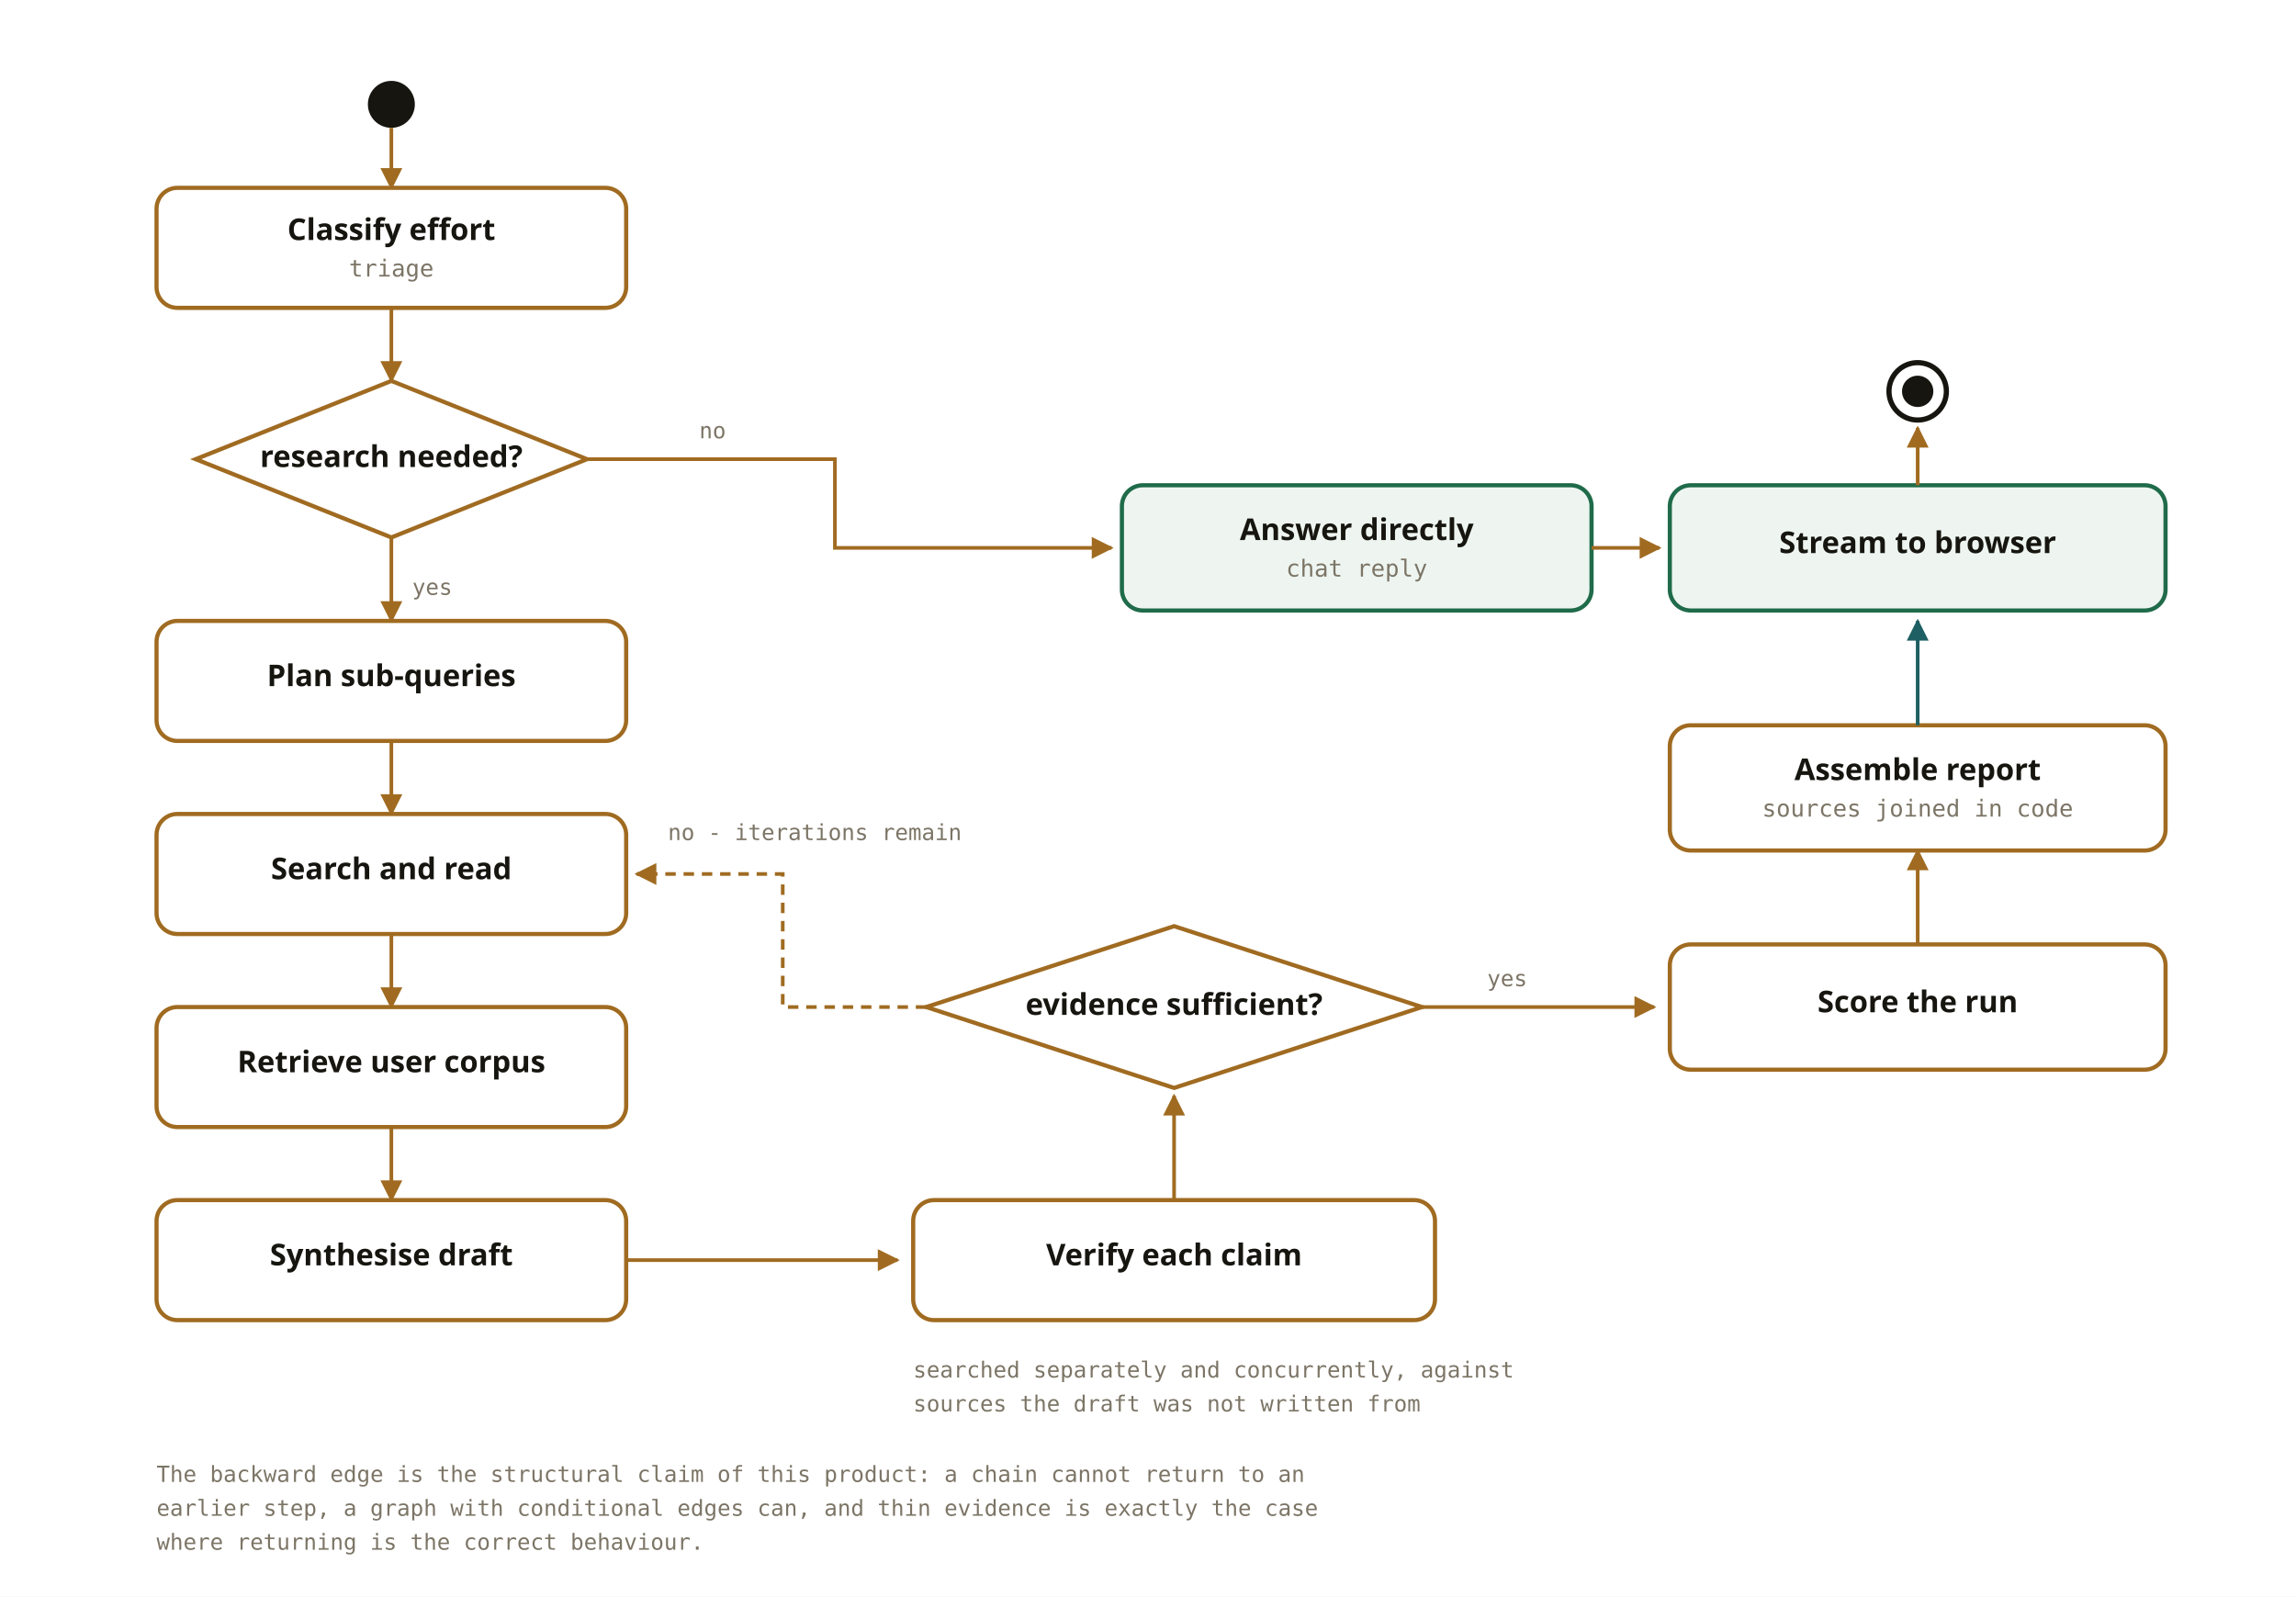
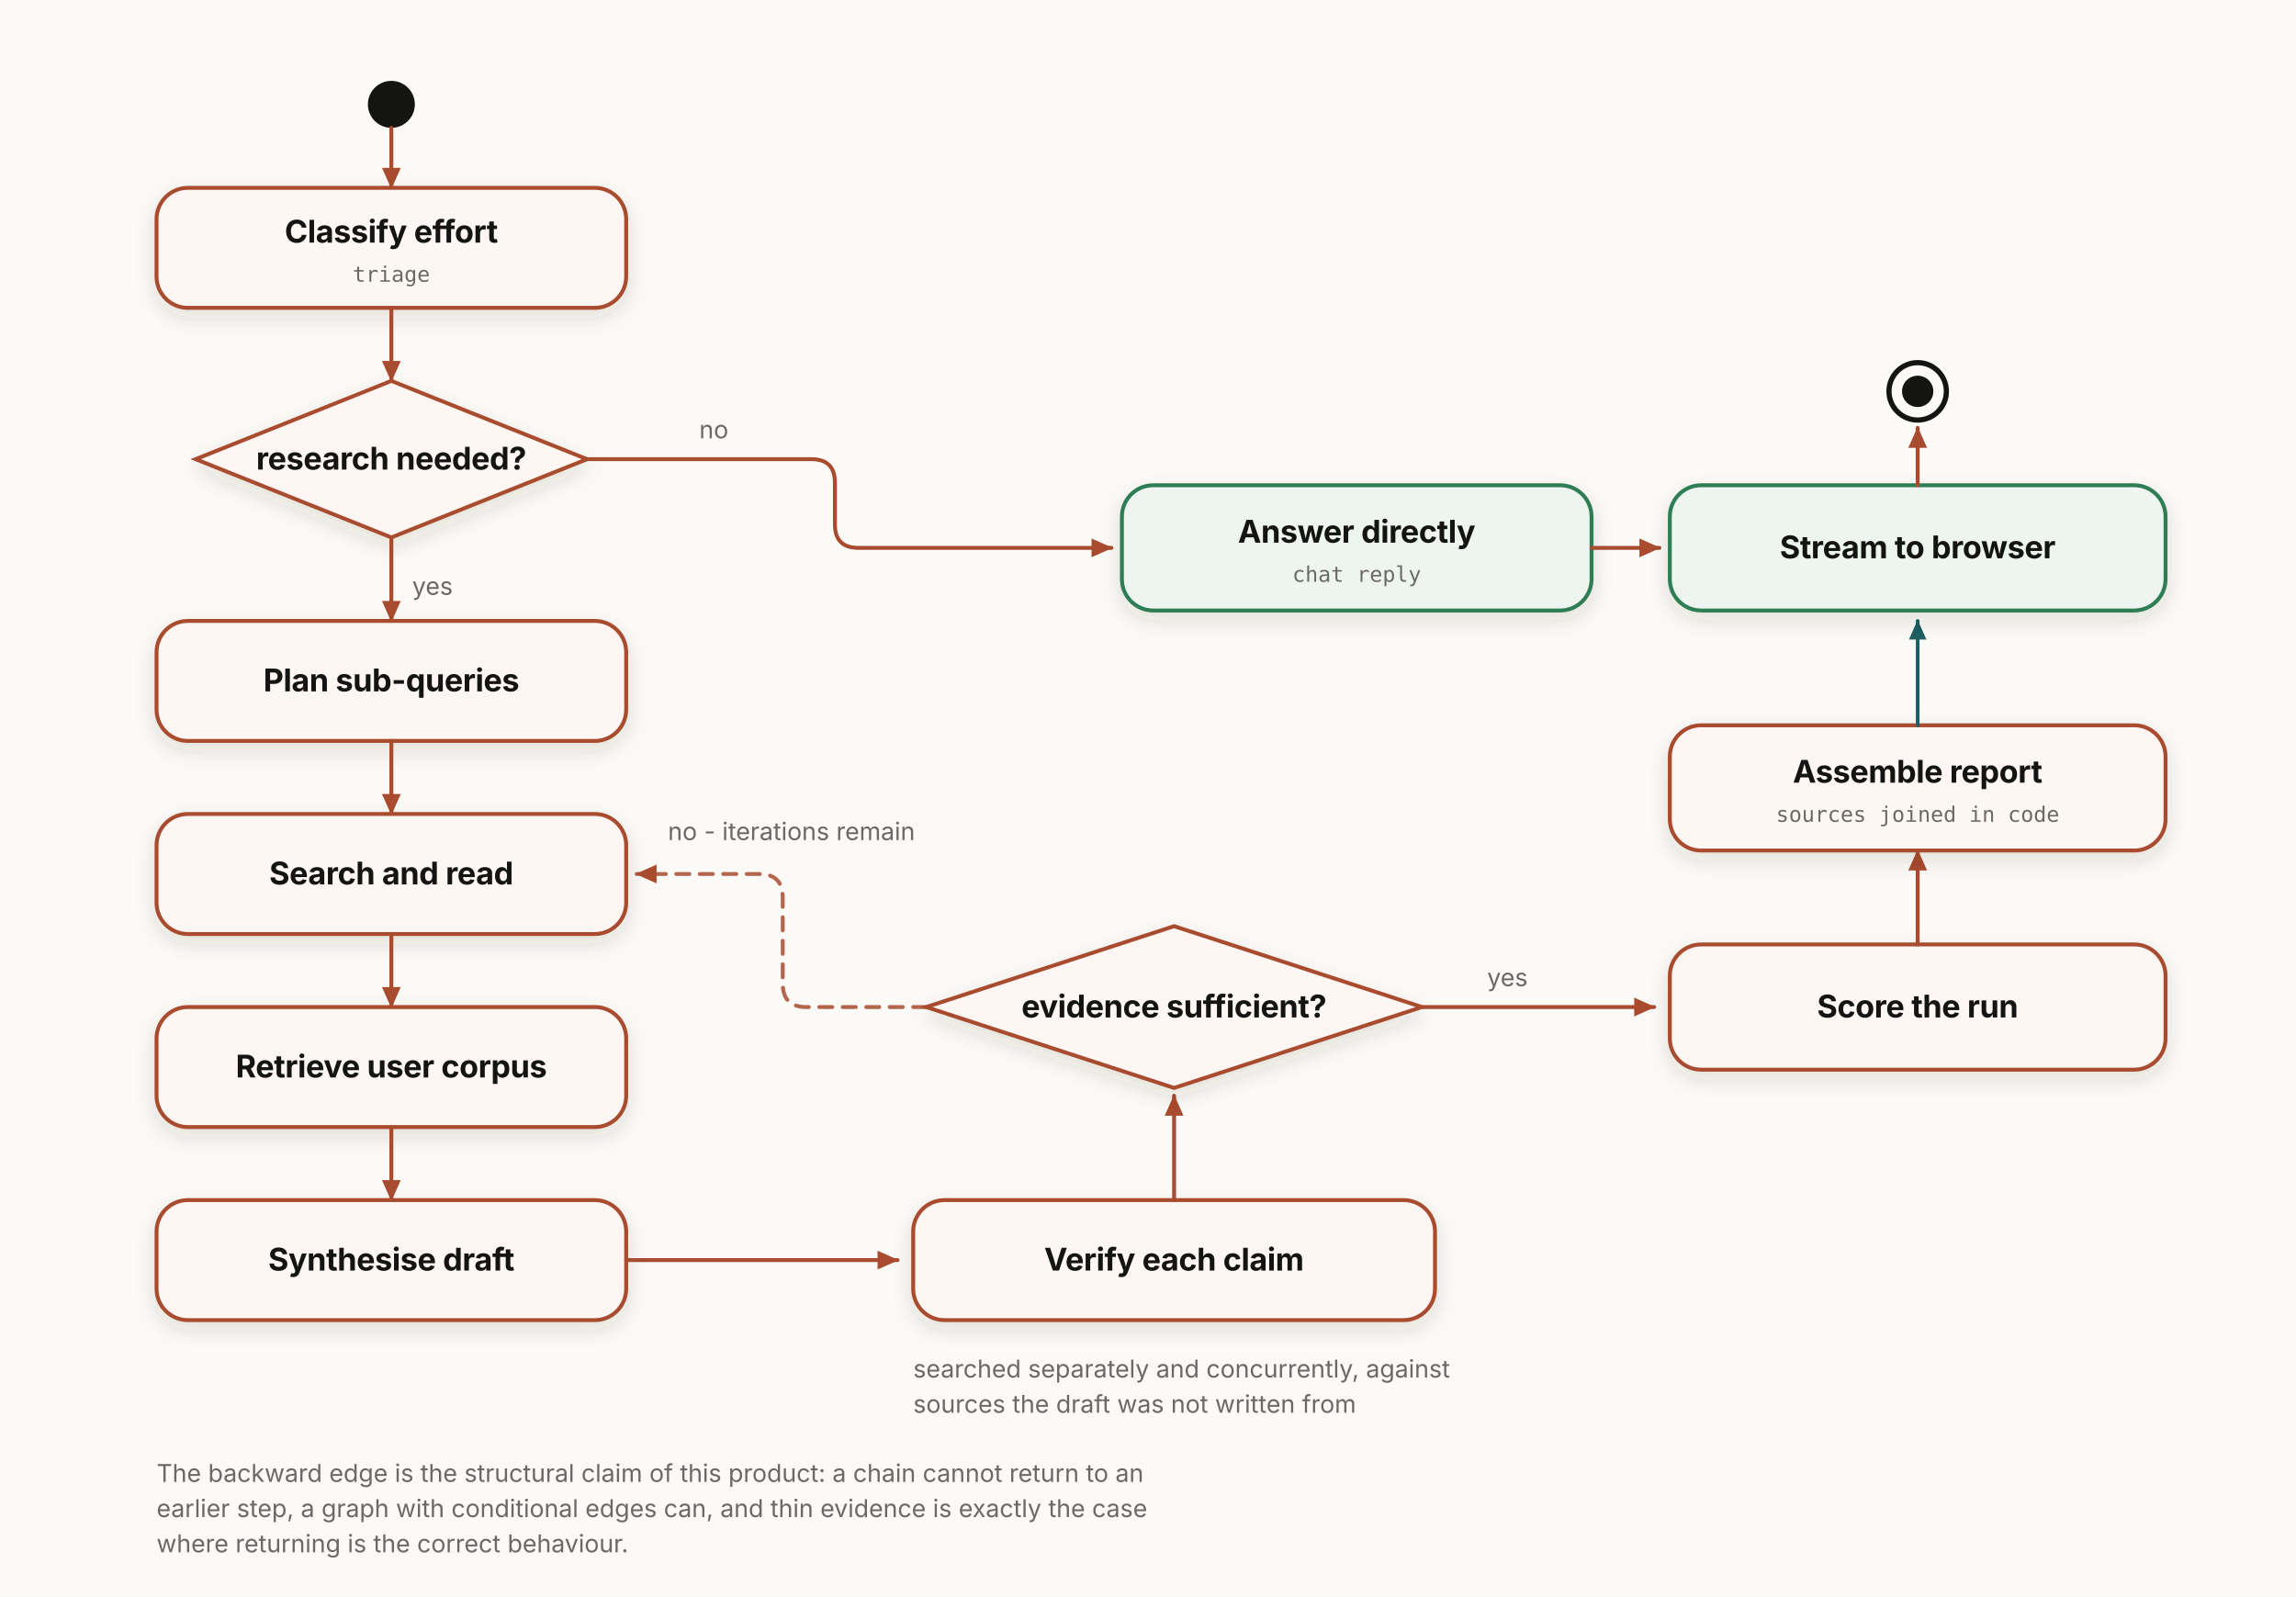
<svg xmlns="http://www.w3.org/2000/svg" viewBox="0 0 880 612" width="880" height="612" role="img">
+   <rect width="880" height="612" fill="#fbfaf7" />
  <defs>
-     <marker id="a" viewBox="0 0 10 10" refX="9" refY="5" markerWidth="6" markerHeight="6" orient="auto">
-       <path d="M0,0 L10,5 L0,10 z" fill="#7c7566" />
+     <marker id="ar-n" viewBox="0 0 10 10" refX="8.5" refY="5" markerWidth="6" markerHeight="6" orient="auto-start-reverse">
+       <path d="M0,1 L9,5 L0,9 z" fill="#6b6965" />
    </marker>
-     <marker id="ab" viewBox="0 0 10 10" refX="9" refY="5" markerWidth="6" markerHeight="6" orient="auto">
-       <path d="M0,0 L10,5 L0,10 z" fill="#a06b21" />
+     <marker id="ar-a" viewBox="0 0 10 10" refX="8.5" refY="5" markerWidth="6" markerHeight="6" orient="auto-start-reverse">
+       <path d="M0,1 L9,5 L0,9 z" fill="#a94b2f" />
    </marker>
-     <marker id="at" viewBox="0 0 10 10" refX="9" refY="5" markerWidth="6" markerHeight="6" orient="auto">
-       <path d="M0,0 L10,5 L0,10 z" fill="#1d5f63" />
+     <marker id="ar-t" viewBox="0 0 10 10" refX="8.5" refY="5" markerWidth="6" markerHeight="6" orient="auto-start-reverse">
+       <path d="M0,1 L9,5 L0,9 z" fill="#1d5f63" />
    </marker>
-     <marker id="ap" viewBox="0 0 10 10" refX="9" refY="5" markerWidth="6" markerHeight="6" orient="auto">
-       <path d="M0,0 L10,5 L0,10 z" fill="#6b3352" />
+     <marker id="ar-p" viewBox="0 0 10 10" refX="8.5" refY="5" markerWidth="6" markerHeight="6" orient="auto-start-reverse">
+       <path d="M0,1 L9,5 L0,9 z" fill="#6b3352" />
    </marker>
-     <marker id="open" viewBox="0 0 10 10" refX="9" refY="5" markerWidth="7" markerHeight="7" orient="auto">
-       <path d="M0,0 L10,5 L0,10" fill="none" stroke="#7c7566" stroke-width="1.4" />
+     <marker id="ar-g" viewBox="0 0 10 10" refX="8.5" refY="5" markerWidth="6" markerHeight="6" orient="auto-start-reverse">
+       <path d="M0,1 L9,5 L0,9 z" fill="#2f7d55" />
    </marker>
+     <marker id="ar-r" viewBox="0 0 10 10" refX="8.5" refY="5" markerWidth="6" markerHeight="6" orient="auto-start-reverse">
+       <path d="M0,1 L9,5 L0,9 z" fill="#b3402f" />
+     </marker>
+     <filter id="card" x="-25%" y="-25%" width="150%" height="170%">
+       <feDropShadow dx="0" dy="3" stdDeviation="4" flood-color="#3c3226" flood-opacity="0.13" />
+     </filter>
+     <filter id="lift" x="-25%" y="-25%" width="150%" height="170%">
+       <feDropShadow dx="0" dy="1" stdDeviation="1.6" flood-color="#3c3226" flood-opacity="0.10" />
+     </filter>
  </defs>
  <style>
-   .t  { font-family:'Plus Jakarta Sans',sans-serif; font-size:11.5px; fill:#16150f; font-weight:600 }
-   .tc { font-family:'Plus Jakarta Sans',sans-serif; font-size:11.5px; fill:#16150f; font-weight:600; text-anchor:middle }
-   .s  { font-family:'JetBrains Mono',monospace; font-size:9px; fill:#7c7566 }
-   .sc { font-family:'JetBrains Mono',monospace; font-size:9px; fill:#7c7566; text-anchor:middle }
-   .lb { font-family:'JetBrains Mono',monospace; font-size:8.5px; fill:#7c7566 }
-   .lbc{ font-family:'JetBrains Mono',monospace; font-size:8.5px; fill:#7c7566; text-anchor:middle }
-   .cap{ font-family:'JetBrains Mono',monospace; font-size:9px; letter-spacing:.1em; text-anchor:middle }
-   .ln { stroke:#7c7566; stroke-width:1.3; fill:none; marker-end:url(#a) }
-   .lnb{ stroke:#a06b21; stroke-width:1.4; fill:none; marker-end:url(#ab) }
-   .lnt{ stroke:#1d5f63; stroke-width:1.4; fill:none; marker-end:url(#at) }
-   .lnp{ stroke:#6b3352; stroke-width:1.4; fill:none; marker-end:url(#ap) }
-   .dash{ stroke-dasharray:4 3 }
-   .proc{ fill:#fff; stroke:#a06b21; stroke-width:1.6 }
-   .store{ fill:#f7f4ed; stroke:#1d5f63; stroke-width:1.5 }
-   .ext { fill:#faf6f8; stroke:#6b3352; stroke-width:1.5 }
-   .band{ fill:#faf7f1; stroke:#ddd6c8; stroke-width:1 }
-   .ok  { fill:#eef5f1; stroke:#1f6b4a; stroke-width:1.6 }
-   .bad { fill:#fbf0ef; stroke:#9c2f26; stroke-width:1.6 }
+  .ttl { font-family:'Plus Jakarta Sans',-apple-system,BlinkMacSystemFont,sans-serif; font-size:12px; font-weight:700; fill:#141413;
+         letter-spacing:-.01em; text-anchor:middle }
+  .sub { font-family:'JetBrains Mono',Menlo,Consolas,monospace; font-size:8.2px; fill:#6b6965; text-anchor:middle }
+  .lbl { font-family:'JetBrains Mono',Menlo,Consolas,monospace; font-size:8.4px; fill:#4d4c48 }
+  .lblc{ font-family:'JetBrains Mono',Menlo,Consolas,monospace; font-size:8.4px; fill:#4d4c48; text-anchor:middle }
+  .eyb { font-family:'JetBrains Mono',Menlo,Consolas,monospace; font-size:8.6px; font-weight:600; letter-spacing:.14em }
+  .idx { font-family:'JetBrains Mono',Menlo,Consolas,monospace; font-size:8px; font-weight:600; text-anchor:middle }
+  .note{ font-family:'Plus Jakarta Sans',-apple-system,BlinkMacSystemFont,sans-serif; font-size:9.4px; fill:#6b6965 }
+  .ln  { fill:none; stroke:#6b6965; stroke-width:1.25; stroke-linecap:round;
+         marker-end:url(#ar-n) }
+  .lna { fill:none; stroke:#a94b2f; stroke-width:1.5; stroke-linecap:round;
+         marker-end:url(#ar-a) }
+  .lnt { fill:none; stroke:#1d5f63; stroke-width:1.4; stroke-linecap:round;
+         marker-end:url(#ar-t) }
+  .lnp { fill:none; stroke:#6b3352; stroke-width:1.4; stroke-linecap:round;
+         marker-end:url(#ar-p) }
+  .dash{ stroke-dasharray:5 4; stroke-opacity:.85 }
</style>
-   <rect width="880" height="612" fill="#ffffff" />
-   <circle cx="150" cy="40" r="9" fill="#16150f" />
-   <path class="lnb" d="M150,49 L150,72" />
-   <rect class="proc" x="60" y="72" width="180" height="46" rx="8" />
-   <text class="tc" x="150.0" y="92.0">Classify effort</text>
-   <text class="sc" x="150.0" y="106.0">triage</text>
-   <path class="lnb" d="M150,118 L150,146" />
-   <path class="proc" d="M150,146.0 L225.0,176 L150,206.0 L75.0,176 z" />
-   <text class="tc" x="150" y="179">research needed?</text>
-   <path class="lnb" d="M225,176 L320,176 L320,210 L426,210" />
-   <text class="lb" x="268" y="168" fill="#a06b21">no</text>
-   <rect class="ok" x="430" y="186" width="180" height="48" rx="8" />
-   <text class="tc" x="520.0" y="207.0">Answer directly</text>
-   <text class="sc" x="520.0" y="221.0">chat reply</text>
-   <path class="lnb" d="M610,210 L636,210" />
-   <path class="lnb" d="M150,206 L150,238" />
-   <text class="lb" x="158" y="228" fill="#a06b21">yes</text>
-   <rect class="proc" x="60" y="238" width="180" height="46" rx="8" />
-   <text class="tc" x="150.0" y="263.0">Plan sub-queries</text>
-   <path class="lnb" d="M150,284 L150,312" />
-   <rect class="proc" x="60" y="312" width="180" height="46" rx="8" />
-   <text class="tc" x="150.0" y="337.0">Search and read</text>
-   <path class="lnb" d="M150,358 L150,386" />
-   <rect class="proc" x="60" y="386" width="180" height="46" rx="8" />
-   <text class="tc" x="150.0" y="411.0">Retrieve user corpus</text>
-   <path class="lnb" d="M150,432 L150,460" />
-   <rect class="proc" x="60" y="460" width="180" height="46" rx="8" />
-   <text class="tc" x="150.0" y="485.0">Synthesise draft</text>
-   <path class="lnb" d="M240,483 L344,483" />
-   <rect class="proc" x="350" y="460" width="200" height="46" rx="8" />
-   <text class="tc" x="450.0" y="485.0">Verify each claim</text>
-   <text class="lb" x="350" y="528" fill="#7c7566">searched separately and concurrently, against</text>
-   <text class="lb" x="350" y="541" fill="#7c7566">sources the draft was not written from</text>
-   <path class="lnb" d="M450,460 L450,420" />
-   <path class="proc" d="M450,355.0 L545.0,386 L450,417.0 L355.0,386 z" />
-   <text class="tc" x="450" y="389">evidence sufficient?</text>
-   <path class="lnb dash" d="M355,386 L300,386 L300,335 L244,335" />
-   <text class="lb" x="256" y="322" fill="#a06b21">no - iterations remain</text>
-   <path class="lnb" d="M545,386 L634,386" />
-   <text class="lb" x="570" y="378" fill="#a06b21">yes</text>
-   <rect class="proc" x="640" y="362" width="190" height="48" rx="8" />
-   <text class="tc" x="735.0" y="388.0">Score the run</text>
-   <path class="lnb" d="M735,362 L735,326" />
-   <rect class="proc" x="640" y="278" width="190" height="48" rx="8" />
-   <text class="tc" x="735.0" y="299.0">Assemble report</text>
-   <text class="sc" x="735.0" y="313.0">sources joined in code</text>
+   <circle cx="150" cy="40" r="9" fill="#141413" />
+   <path class="lna" d="M150,49 L150,72" />
+   <rect x="60" y="72" width="180" height="46" rx="12" fill="#fdf6f3" stroke="#a94b2f" stroke-width="1.5" filter="url(#card)" />
+   <text class="ttl" x="150.0" y="93.0">Classify effort</text>
+   <text class="sub" x="150.0" y="108.0">triage</text>
+   <path class="lna" d="M150,118 L150,146" />
+   <path d="M150,146.0 L225.0,176 L150,206.0 L75.0,176 z" fill="#fdf6f3" stroke="#a94b2f" stroke-width="1.5" filter="url(#card)" />
+   <text class="ttl" x="150" y="180">research needed?</text>
+   <path class="lna" d="M225,176 L311.0,176.0 Q320,176 320.0,185.0 L320.0,201.0 Q320,210 329.0,210.0 L426,210" />
+   <text class="note" x="268" y="168.0" fill="#a94b2f">no</text>
+   <rect x="430" y="186" width="180" height="48" rx="12" fill="#eef5f0" stroke="#2f7d55" stroke-width="1.5" filter="url(#card)" />
+   <text class="ttl" x="520.0" y="208.0">Answer directly</text>
+   <text class="sub" x="520.0" y="223.0">chat reply</text>
+   <path class="lna" d="M610,210 L636,210" />
+   <path class="lna" d="M150,206 L150,238" />
+   <text class="note" x="158" y="228.0" fill="#a94b2f">yes</text>
+   <rect x="60" y="238" width="180" height="46" rx="12" fill="#fdf6f3" stroke="#a94b2f" stroke-width="1.5" filter="url(#card)" />
+   <text class="ttl" x="150.0" y="265.0">Plan sub-queries</text>
+   <path class="lna" d="M150,284 L150,312" />
+   <rect x="60" y="312" width="180" height="46" rx="12" fill="#fdf6f3" stroke="#a94b2f" stroke-width="1.5" filter="url(#card)" />
+   <text class="ttl" x="150.0" y="339.0">Search and read</text>
+   <path class="lna" d="M150,358 L150,386" />
+   <rect x="60" y="386" width="180" height="46" rx="12" fill="#fdf6f3" stroke="#a94b2f" stroke-width="1.5" filter="url(#card)" />
+   <text class="ttl" x="150.0" y="413.0">Retrieve user corpus</text>
+   <path class="lna" d="M150,432 L150,460" />
+   <rect x="60" y="460" width="180" height="46" rx="12" fill="#fdf6f3" stroke="#a94b2f" stroke-width="1.5" filter="url(#card)" />
+   <text class="ttl" x="150.0" y="487.0">Synthesise draft</text>
+   <path class="lna" d="M240,483 L344,483" />
+   <rect x="350" y="460" width="200" height="46" rx="12" fill="#fdf6f3" stroke="#a94b2f" stroke-width="1.5" filter="url(#card)" />
+   <text class="ttl" x="450.0" y="487.0">Verify each claim</text>
+   <text class="note" x="350" y="528.0" fill="#6b6965">searched separately and concurrently, against</text>
+   <text class="note" x="350" y="541.5" fill="#6b6965">sources the draft was not written from</text>
+   <path class="lna" d="M450,460 L450,420" />
+   <path d="M450,355.0 L545.0,386 L450,417.0 L355.0,386 z" fill="#fdf6f3" stroke="#a94b2f" stroke-width="1.5" filter="url(#card)" />
+   <text class="ttl" x="450" y="390">evidence sufficient?</text>
+   <path class="lna dash" d="M355,386 L309.0,386.0 Q300,386 300.0,377.0 L300.0,344.0 Q300,335 291.0,335.0 L244,335" />
+   <text class="note" x="256" y="322.0" fill="#a94b2f">no - iterations remain</text>
+   <path class="lna" d="M545,386 L634,386" />
+   <text class="note" x="570" y="378.0" fill="#a94b2f">yes</text>
+   <rect x="640" y="362" width="190" height="48" rx="12" fill="#fdf6f3" stroke="#a94b2f" stroke-width="1.5" filter="url(#card)" />
+   <text class="ttl" x="735.0" y="390.0">Score the run</text>
+   <path class="lna" d="M735,362 L735,326" />
+   <rect x="640" y="278" width="190" height="48" rx="12" fill="#fdf6f3" stroke="#a94b2f" stroke-width="1.5" filter="url(#card)" />
+   <text class="ttl" x="735.0" y="300.0">Assemble report</text>
+   <text class="sub" x="735.0" y="315.0">sources joined in code</text>
  <path class="lnt" d="M735,278 L735,238" />
-   <rect class="ok" x="640" y="186" width="190" height="48" rx="8" />
-   <text class="tc" x="735.0" y="212.0">Stream to browser</text>
-   <path class="lnb" d="M735,186 L735,164" />
-   <circle cx="735" cy="150" r="11" fill="none" stroke="#16150f" stroke-width="2" />
-   <circle cx="735" cy="150" r="6" fill="#16150f" />
-   <text class="lb" x="60" y="568" fill="#7c7566">The backward edge is the structural claim of this product: a chain cannot return to an</text>
-   <text class="lb" x="60" y="581" fill="#7c7566">earlier step, a graph with conditional edges can, and thin evidence is exactly the case</text>
-   <text class="lb" x="60" y="594" fill="#7c7566">where returning is the correct behaviour.</text>
+   <rect x="640" y="186" width="190" height="48" rx="12" fill="#eef5f0" stroke="#2f7d55" stroke-width="1.5" filter="url(#card)" />
+   <text class="ttl" x="735.0" y="214.0">Stream to browser</text>
+   <path class="lna" d="M735,186 L735,164" />
+   <circle cx="735" cy="150" r="11" fill="none" stroke="#141413" stroke-width="2" />
+   <circle cx="735" cy="150" r="6" fill="#141413" />
+   <text class="note" x="60" y="568.0" fill="#6b6965">The backward edge is the structural claim of this product: a chain cannot return to an</text>
+   <text class="note" x="60" y="581.5" fill="#6b6965">earlier step, a graph with conditional edges can, and thin evidence is exactly the case</text>
+   <text class="note" x="60" y="595.0" fill="#6b6965">where returning is the correct behaviour.</text>
</svg>
